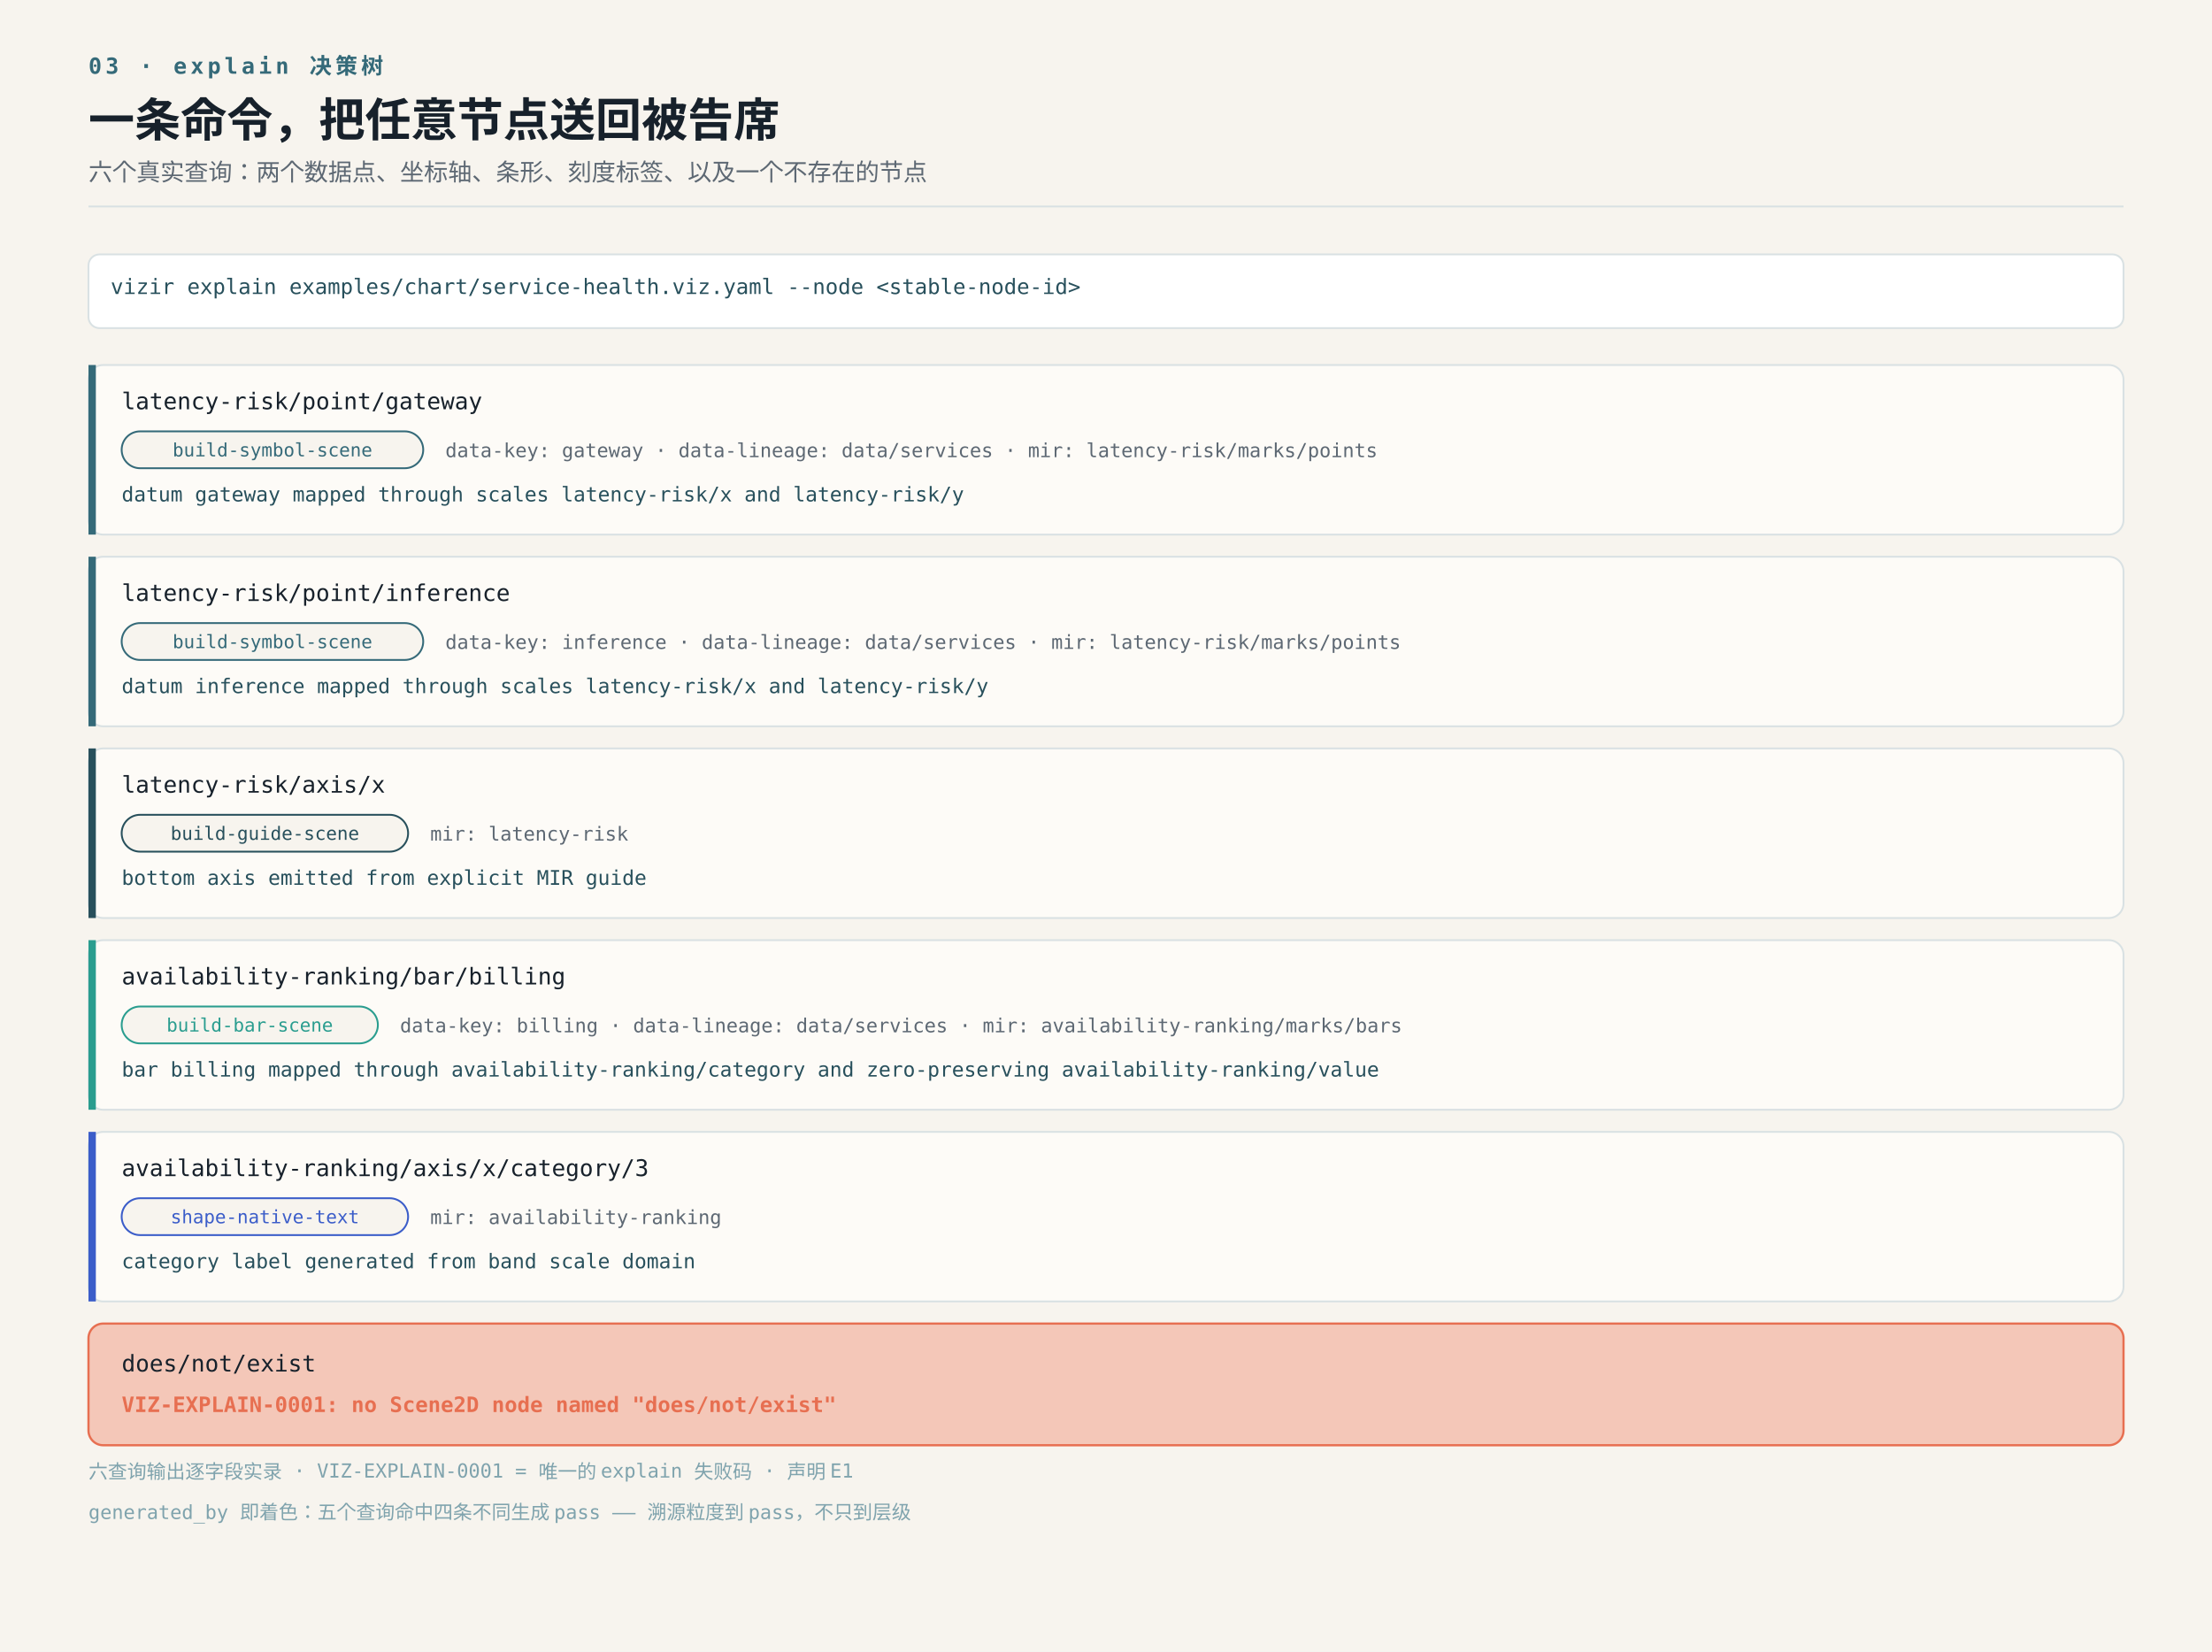
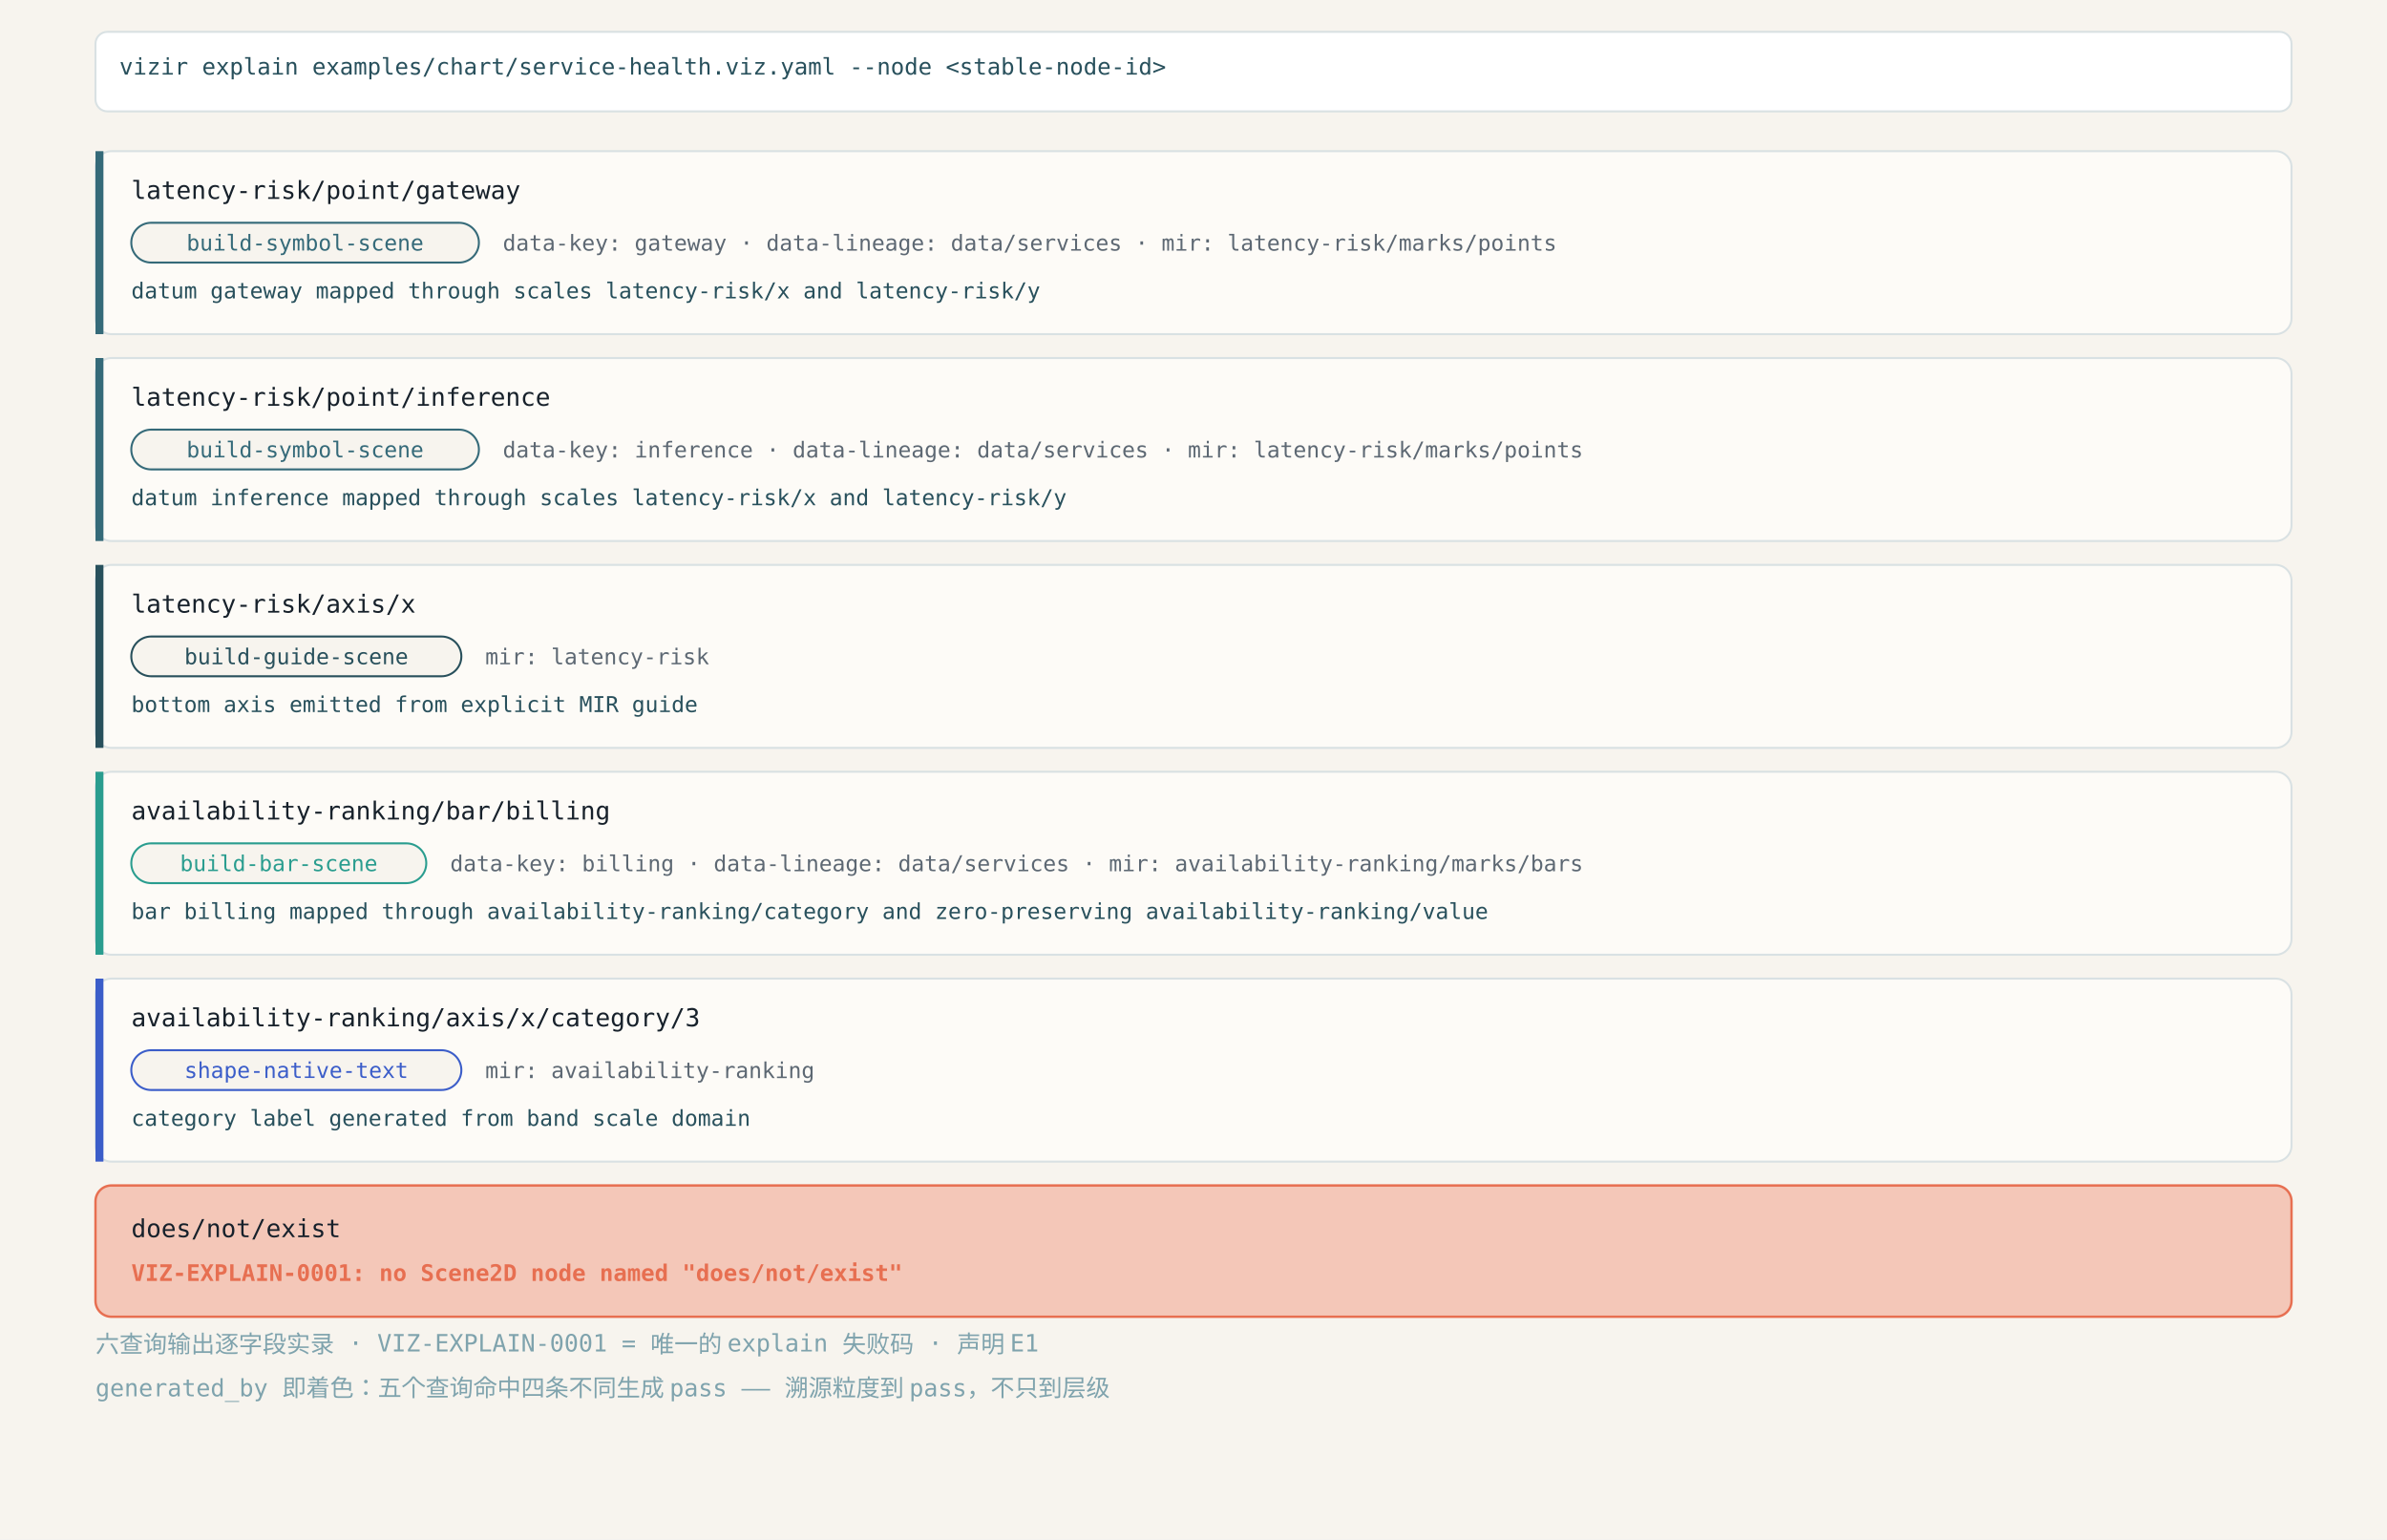
- <svg xmlns="http://www.w3.org/2000/svg" viewBox="0 0 1200 896" width="1200" height="896">
-   <rect x="0" y="0" width="1200" height="896" fill="#F7F4EE" />
-   <text x="48" y="40" font-size="12" fill="#356A79" font-family="'0xProto Nerd Font','SF Mono',Menlo,monospace" font-weight="700" text-anchor="start" letter-spacing="2">03 · explain 决策树</text>
-   <text x="48" y="74" font-size="25" fill="#17212B" font-family="'Source Han Serif SC','PingFang SC',serif" font-weight="700" text-anchor="start">一条命令，把任意节点送回被告席</text>
-   <text x="48" y="98" font-size="13" fill="#5D6873" font-family="'Source Han Sans SC','PingFang SC',sans-serif" font-weight="400" text-anchor="start">六个真实查询：两个数据点、坐标轴、条形、刻度标签、以及一个不存在的节点</text>
-   <line x1="48" y1="112" x2="1152" y2="112" stroke="#D9E1E3" stroke-width="1" />
-   <rect x="48" y="138" width="1104" height="40" fill="#FFFFFF" stroke="#D9E1E3" stroke-width="1" rx="6" />
-   <text x="60" y="159.5" font-size="11.5" fill="#28505C" font-family="'0xProto Nerd Font','SF Mono',Menlo,monospace" font-weight="400" text-anchor="start">vizir explain examples/chart/service-health.viz.yaml --node &lt;stable-node-id&gt;</text>
-   <rect x="48" y="198" width="1104" height="92" fill="#FDFBF7" stroke="#D9E1E3" stroke-width="1" rx="8" />
-   <rect x="48" y="198" width="4" height="92" fill="#356A79" />
-   <text x="66" y="222" font-size="12.5" fill="#17212B" font-family="'0xProto Nerd Font','SF Mono',Menlo,monospace" font-weight="400" text-anchor="start">latency-risk/point/gateway</text>
-   <rect x="66" y="234" width="163.6" height="20" fill="#F7F4EE" stroke="#356A79" stroke-width="1" rx="10" />
-   <text x="147.8" y="247.6" font-size="10" fill="#356A79" font-family="'0xProto Nerd Font','SF Mono',Menlo,monospace" font-weight="400" text-anchor="middle">build-symbol-scene</text>
-   <text x="241.6" y="248" font-size="10.5" fill="#5D6873" font-family="'0xProto Nerd Font','SF Mono',Menlo,monospace" font-weight="400" text-anchor="start">data-key: gateway · data-lineage: data/services · mir: latency-risk/marks/points</text>
-   <text x="66" y="272" font-size="11" fill="#28505C" font-family="'0xProto Nerd Font','SF Mono',Menlo,monospace" font-weight="400" text-anchor="start">datum gateway mapped through scales latency-risk/x and latency-risk/y</text>
-   <rect x="48" y="302" width="1104" height="92" fill="#FDFBF7" stroke="#D9E1E3" stroke-width="1" rx="8" />
-   <rect x="48" y="302" width="4" height="92" fill="#356A79" />
-   <text x="66" y="326" font-size="12.5" fill="#17212B" font-family="'0xProto Nerd Font','SF Mono',Menlo,monospace" font-weight="400" text-anchor="start">latency-risk/point/inference</text>
-   <rect x="66" y="338" width="163.6" height="20" fill="#F7F4EE" stroke="#356A79" stroke-width="1" rx="10" />
-   <text x="147.8" y="351.6" font-size="10" fill="#356A79" font-family="'0xProto Nerd Font','SF Mono',Menlo,monospace" font-weight="400" text-anchor="middle">build-symbol-scene</text>
-   <text x="241.6" y="352" font-size="10.5" fill="#5D6873" font-family="'0xProto Nerd Font','SF Mono',Menlo,monospace" font-weight="400" text-anchor="start">data-key: inference · data-lineage: data/services · mir: latency-risk/marks/points</text>
-   <text x="66" y="376" font-size="11" fill="#28505C" font-family="'0xProto Nerd Font','SF Mono',Menlo,monospace" font-weight="400" text-anchor="start">datum inference mapped through scales latency-risk/x and latency-risk/y</text>
-   <rect x="48" y="406" width="1104" height="92" fill="#FDFBF7" stroke="#D9E1E3" stroke-width="1" rx="8" />
-   <rect x="48" y="406" width="4" height="92" fill="#28505C" />
-   <text x="66" y="430" font-size="12.5" fill="#17212B" font-family="'0xProto Nerd Font','SF Mono',Menlo,monospace" font-weight="400" text-anchor="start">latency-risk/axis/x</text>
-   <rect x="66" y="442" width="155.4" height="20" fill="#F7F4EE" stroke="#28505C" stroke-width="1" rx="10" />
-   <text x="143.7" y="455.6" font-size="10" fill="#28505C" font-family="'0xProto Nerd Font','SF Mono',Menlo,monospace" font-weight="400" text-anchor="middle">build-guide-scene</text>
-   <text x="233.4" y="456" font-size="10.5" fill="#5D6873" font-family="'0xProto Nerd Font','SF Mono',Menlo,monospace" font-weight="400" text-anchor="start">mir: latency-risk</text>
-   <text x="66" y="480" font-size="11" fill="#28505C" font-family="'0xProto Nerd Font','SF Mono',Menlo,monospace" font-weight="400" text-anchor="start">bottom axis emitted from explicit MIR guide</text>
-   <rect x="48" y="510" width="1104" height="92" fill="#FDFBF7" stroke="#D9E1E3" stroke-width="1" rx="8" />
-   <rect x="48" y="510" width="4" height="92" fill="#2A9D8F" />
-   <text x="66" y="534" font-size="12.5" fill="#17212B" font-family="'0xProto Nerd Font','SF Mono',Menlo,monospace" font-weight="400" text-anchor="start">availability-ranking/bar/billing</text>
-   <rect x="66" y="546" width="139.0" height="20" fill="#F7F4EE" stroke="#2A9D8F" stroke-width="1" rx="10" />
-   <text x="135.5" y="559.6" font-size="10" fill="#2A9D8F" font-family="'0xProto Nerd Font','SF Mono',Menlo,monospace" font-weight="400" text-anchor="middle">build-bar-scene</text>
-   <text x="217.0" y="560" font-size="10.5" fill="#5D6873" font-family="'0xProto Nerd Font','SF Mono',Menlo,monospace" font-weight="400" text-anchor="start">data-key: billing · data-lineage: data/services · mir: availability-ranking/marks/bars</text>
-   <text x="66" y="584" font-size="11" fill="#28505C" font-family="'0xProto Nerd Font','SF Mono',Menlo,monospace" font-weight="400" text-anchor="start">bar billing mapped through availability-ranking/category and zero-preserving availability-ranking/value</text>
-   <rect x="48" y="614" width="1104" height="92" fill="#FDFBF7" stroke="#D9E1E3" stroke-width="1" rx="8" />
-   <rect x="48" y="614" width="4" height="92" fill="#3B5DC9" />
-   <text x="66" y="638" font-size="12.5" fill="#17212B" font-family="'0xProto Nerd Font','SF Mono',Menlo,monospace" font-weight="400" text-anchor="start">availability-ranking/axis/x/category/3</text>
-   <rect x="66" y="650" width="155.4" height="20" fill="#F7F4EE" stroke="#3B5DC9" stroke-width="1" rx="10" />
-   <text x="143.7" y="663.6" font-size="10" fill="#3B5DC9" font-family="'0xProto Nerd Font','SF Mono',Menlo,monospace" font-weight="400" text-anchor="middle">shape-native-text</text>
-   <text x="233.4" y="664" font-size="10.5" fill="#5D6873" font-family="'0xProto Nerd Font','SF Mono',Menlo,monospace" font-weight="400" text-anchor="start">mir: availability-ranking</text>
-   <text x="66" y="688" font-size="11" fill="#28505C" font-family="'0xProto Nerd Font','SF Mono',Menlo,monospace" font-weight="400" text-anchor="start">category label generated from band scale domain</text>
-   <rect x="48" y="718" width="1104" height="66" fill="#F4C7B8" stroke="#E76F51" stroke-width="1.2" rx="8" />
-   <text x="66" y="744" font-size="12.5" fill="#17212B" font-family="'0xProto Nerd Font','SF Mono',Menlo,monospace" font-weight="400" text-anchor="start">does/not/exist</text>
-   <text x="66" y="766" font-size="11.5" fill="#E76F51" font-family="'0xProto Nerd Font','SF Mono',Menlo,monospace" font-weight="700" text-anchor="start">VIZ-EXPLAIN-0001: no Scene2D node named "does/not/exist"</text>
-   <text x="48" y="802" font-size="10.5" fill="#7FA3AD" font-family="'0xProto Nerd Font','SF Mono',Menlo,monospace" font-weight="400" text-anchor="start">六查询输出逐字段实录 · VIZ-EXPLAIN-0001 = 唯一的 explain 失败码 · 声明 E1</text>
-   <text x="48" y="824" font-size="10.5" fill="#7FA3AD" font-family="'0xProto Nerd Font','SF Mono',Menlo,monospace" font-weight="400" text-anchor="start">generated_by 即着色：五个查询命中四条不同生成 pass —— 溯源粒度到 pass，不只到层级</text>
+ <svg xmlns="http://www.w3.org/2000/svg" viewBox="0 0 1200 774" width="1200" height="774">
+   <rect x="0" y="0" width="1200" height="774" fill="#F7F4EE" />
+   <g transform="translate(0 -122)">
+     <rect x="48" y="138" width="1104" height="40" fill="#FFFFFF" stroke="#D9E1E3" stroke-width="1" rx="6" />
+     <text x="60" y="159.5" font-size="11.5" fill="#28505C" font-family="'0xProto Nerd Font','SF Mono',Menlo,monospace" font-weight="400" text-anchor="start">vizir explain examples/chart/service-health.viz.yaml --node &lt;stable-node-id&gt;</text>
+     <rect x="48" y="198" width="1104" height="92" fill="#FDFBF7" stroke="#D9E1E3" stroke-width="1" rx="8" />
+     <rect x="48" y="198" width="4" height="92" fill="#356A79" />
+     <text x="66" y="222" font-size="12.5" fill="#17212B" font-family="'0xProto Nerd Font','SF Mono',Menlo,monospace" font-weight="400" text-anchor="start">latency-risk/point/gateway</text>
+     <rect x="66" y="234" width="174.76" height="20" fill="#F7F4EE" stroke="#356A79" stroke-width="1" rx="10" />
+     <text x="153.38" y="247.96" font-size="11" fill="#356A79" font-family="'0xProto Nerd Font','SF Mono',Menlo,monospace" font-weight="400" text-anchor="middle">build-symbol-scene</text>
+     <text x="252.76" y="248" font-size="11" fill="#5D6873" font-family="'0xProto Nerd Font','SF Mono',Menlo,monospace" font-weight="400" text-anchor="start">data-key: gateway · data-lineage: data/services · mir: latency-risk/marks/points</text>
+     <text x="66" y="272" font-size="11" fill="#28505C" font-family="'0xProto Nerd Font','SF Mono',Menlo,monospace" font-weight="400" text-anchor="start">datum gateway mapped through scales latency-risk/x and latency-risk/y</text>
+     <rect x="48" y="302" width="1104" height="92" fill="#FDFBF7" stroke="#D9E1E3" stroke-width="1" rx="8" />
+     <rect x="48" y="302" width="4" height="92" fill="#356A79" />
+     <text x="66" y="326" font-size="12.5" fill="#17212B" font-family="'0xProto Nerd Font','SF Mono',Menlo,monospace" font-weight="400" text-anchor="start">latency-risk/point/inference</text>
+     <rect x="66" y="338" width="174.76" height="20" fill="#F7F4EE" stroke="#356A79" stroke-width="1" rx="10" />
+     <text x="153.38" y="351.96" font-size="11" fill="#356A79" font-family="'0xProto Nerd Font','SF Mono',Menlo,monospace" font-weight="400" text-anchor="middle">build-symbol-scene</text>
+     <text x="252.76" y="352" font-size="11" fill="#5D6873" font-family="'0xProto Nerd Font','SF Mono',Menlo,monospace" font-weight="400" text-anchor="start">data-key: inference · data-lineage: data/services · mir: latency-risk/marks/points</text>
+     <text x="66" y="376" font-size="11" fill="#28505C" font-family="'0xProto Nerd Font','SF Mono',Menlo,monospace" font-weight="400" text-anchor="start">datum inference mapped through scales latency-risk/x and latency-risk/y</text>
+     <rect x="48" y="406" width="1104" height="92" fill="#FDFBF7" stroke="#D9E1E3" stroke-width="1" rx="8" />
+     <rect x="48" y="406" width="4" height="92" fill="#28505C" />
+     <text x="66" y="430" font-size="12.5" fill="#17212B" font-family="'0xProto Nerd Font','SF Mono',Menlo,monospace" font-weight="400" text-anchor="start">latency-risk/axis/x</text>
+     <rect x="66" y="442" width="165.94" height="20" fill="#F7F4EE" stroke="#28505C" stroke-width="1" rx="10" />
+     <text x="148.97" y="455.96" font-size="11" fill="#28505C" font-family="'0xProto Nerd Font','SF Mono',Menlo,monospace" font-weight="400" text-anchor="middle">build-guide-scene</text>
+     <text x="243.94" y="456" font-size="11" fill="#5D6873" font-family="'0xProto Nerd Font','SF Mono',Menlo,monospace" font-weight="400" text-anchor="start">mir: latency-risk</text>
+     <text x="66" y="480" font-size="11" fill="#28505C" font-family="'0xProto Nerd Font','SF Mono',Menlo,monospace" font-weight="400" text-anchor="start">bottom axis emitted from explicit MIR guide</text>
+     <rect x="48" y="510" width="1104" height="92" fill="#FDFBF7" stroke="#D9E1E3" stroke-width="1" rx="8" />
+     <rect x="48" y="510" width="4" height="92" fill="#2A9D8F" />
+     <text x="66" y="534" font-size="12.5" fill="#17212B" font-family="'0xProto Nerd Font','SF Mono',Menlo,monospace" font-weight="400" text-anchor="start">availability-ranking/bar/billing</text>
+     <rect x="66" y="546" width="148.3" height="20" fill="#F7F4EE" stroke="#2A9D8F" stroke-width="1" rx="10" />
+     <text x="140.15" y="559.96" font-size="11" fill="#2A9D8F" font-family="'0xProto Nerd Font','SF Mono',Menlo,monospace" font-weight="400" text-anchor="middle">build-bar-scene</text>
+     <text x="226.3" y="560" font-size="11" fill="#5D6873" font-family="'0xProto Nerd Font','SF Mono',Menlo,monospace" font-weight="400" text-anchor="start">data-key: billing · data-lineage: data/services · mir: availability-ranking/marks/bars</text>
+     <text x="66" y="584" font-size="11" fill="#28505C" font-family="'0xProto Nerd Font','SF Mono',Menlo,monospace" font-weight="400" text-anchor="start">bar billing mapped through availability-ranking/category and zero-preserving availability-ranking/value</text>
+     <rect x="48" y="614" width="1104" height="92" fill="#FDFBF7" stroke="#D9E1E3" stroke-width="1" rx="8" />
+     <rect x="48" y="614" width="4" height="92" fill="#3B5DC9" />
+     <text x="66" y="638" font-size="12.5" fill="#17212B" font-family="'0xProto Nerd Font','SF Mono',Menlo,monospace" font-weight="400" text-anchor="start">availability-ranking/axis/x/category/3</text>
+     <rect x="66" y="650" width="165.94" height="20" fill="#F7F4EE" stroke="#3B5DC9" stroke-width="1" rx="10" />
+     <text x="148.97" y="663.96" font-size="11" fill="#3B5DC9" font-family="'0xProto Nerd Font','SF Mono',Menlo,monospace" font-weight="400" text-anchor="middle">shape-native-text</text>
+     <text x="243.94" y="664" font-size="11" fill="#5D6873" font-family="'0xProto Nerd Font','SF Mono',Menlo,monospace" font-weight="400" text-anchor="start">mir: availability-ranking</text>
+     <text x="66" y="688" font-size="11" fill="#28505C" font-family="'0xProto Nerd Font','SF Mono',Menlo,monospace" font-weight="400" text-anchor="start">category label generated from band scale domain</text>
+     <rect x="48" y="718" width="1104" height="66" fill="#F4C7B8" stroke="#E76F51" stroke-width="1.2" rx="8" />
+     <text x="66" y="744" font-size="12.5" fill="#17212B" font-family="'0xProto Nerd Font','SF Mono',Menlo,monospace" font-weight="400" text-anchor="start">does/not/exist</text>
+     <text x="66" y="766" font-size="11.5" fill="#E76F51" font-family="'0xProto Nerd Font','SF Mono',Menlo,monospace" font-weight="700" text-anchor="start">VIZ-EXPLAIN-0001: no Scene2D node named "does/not/exist"</text>
+     <text x="48" y="802" font-size="12" fill="#7FA3AD" font-family="'0xProto Nerd Font','SF Mono',Menlo,monospace" font-weight="400" text-anchor="start">六查询输出逐字段实录 · VIZ-EXPLAIN-0001 = 唯一的 explain 失败码 · 声明 E1</text>
+     <text x="48" y="824" font-size="12" fill="#7FA3AD" font-family="'0xProto Nerd Font','SF Mono',Menlo,monospace" font-weight="400" text-anchor="start">generated_by 即着色：五个查询命中四条不同生成 pass —— 溯源粒度到 pass，不只到层级</text>
+   </g>
</svg>
